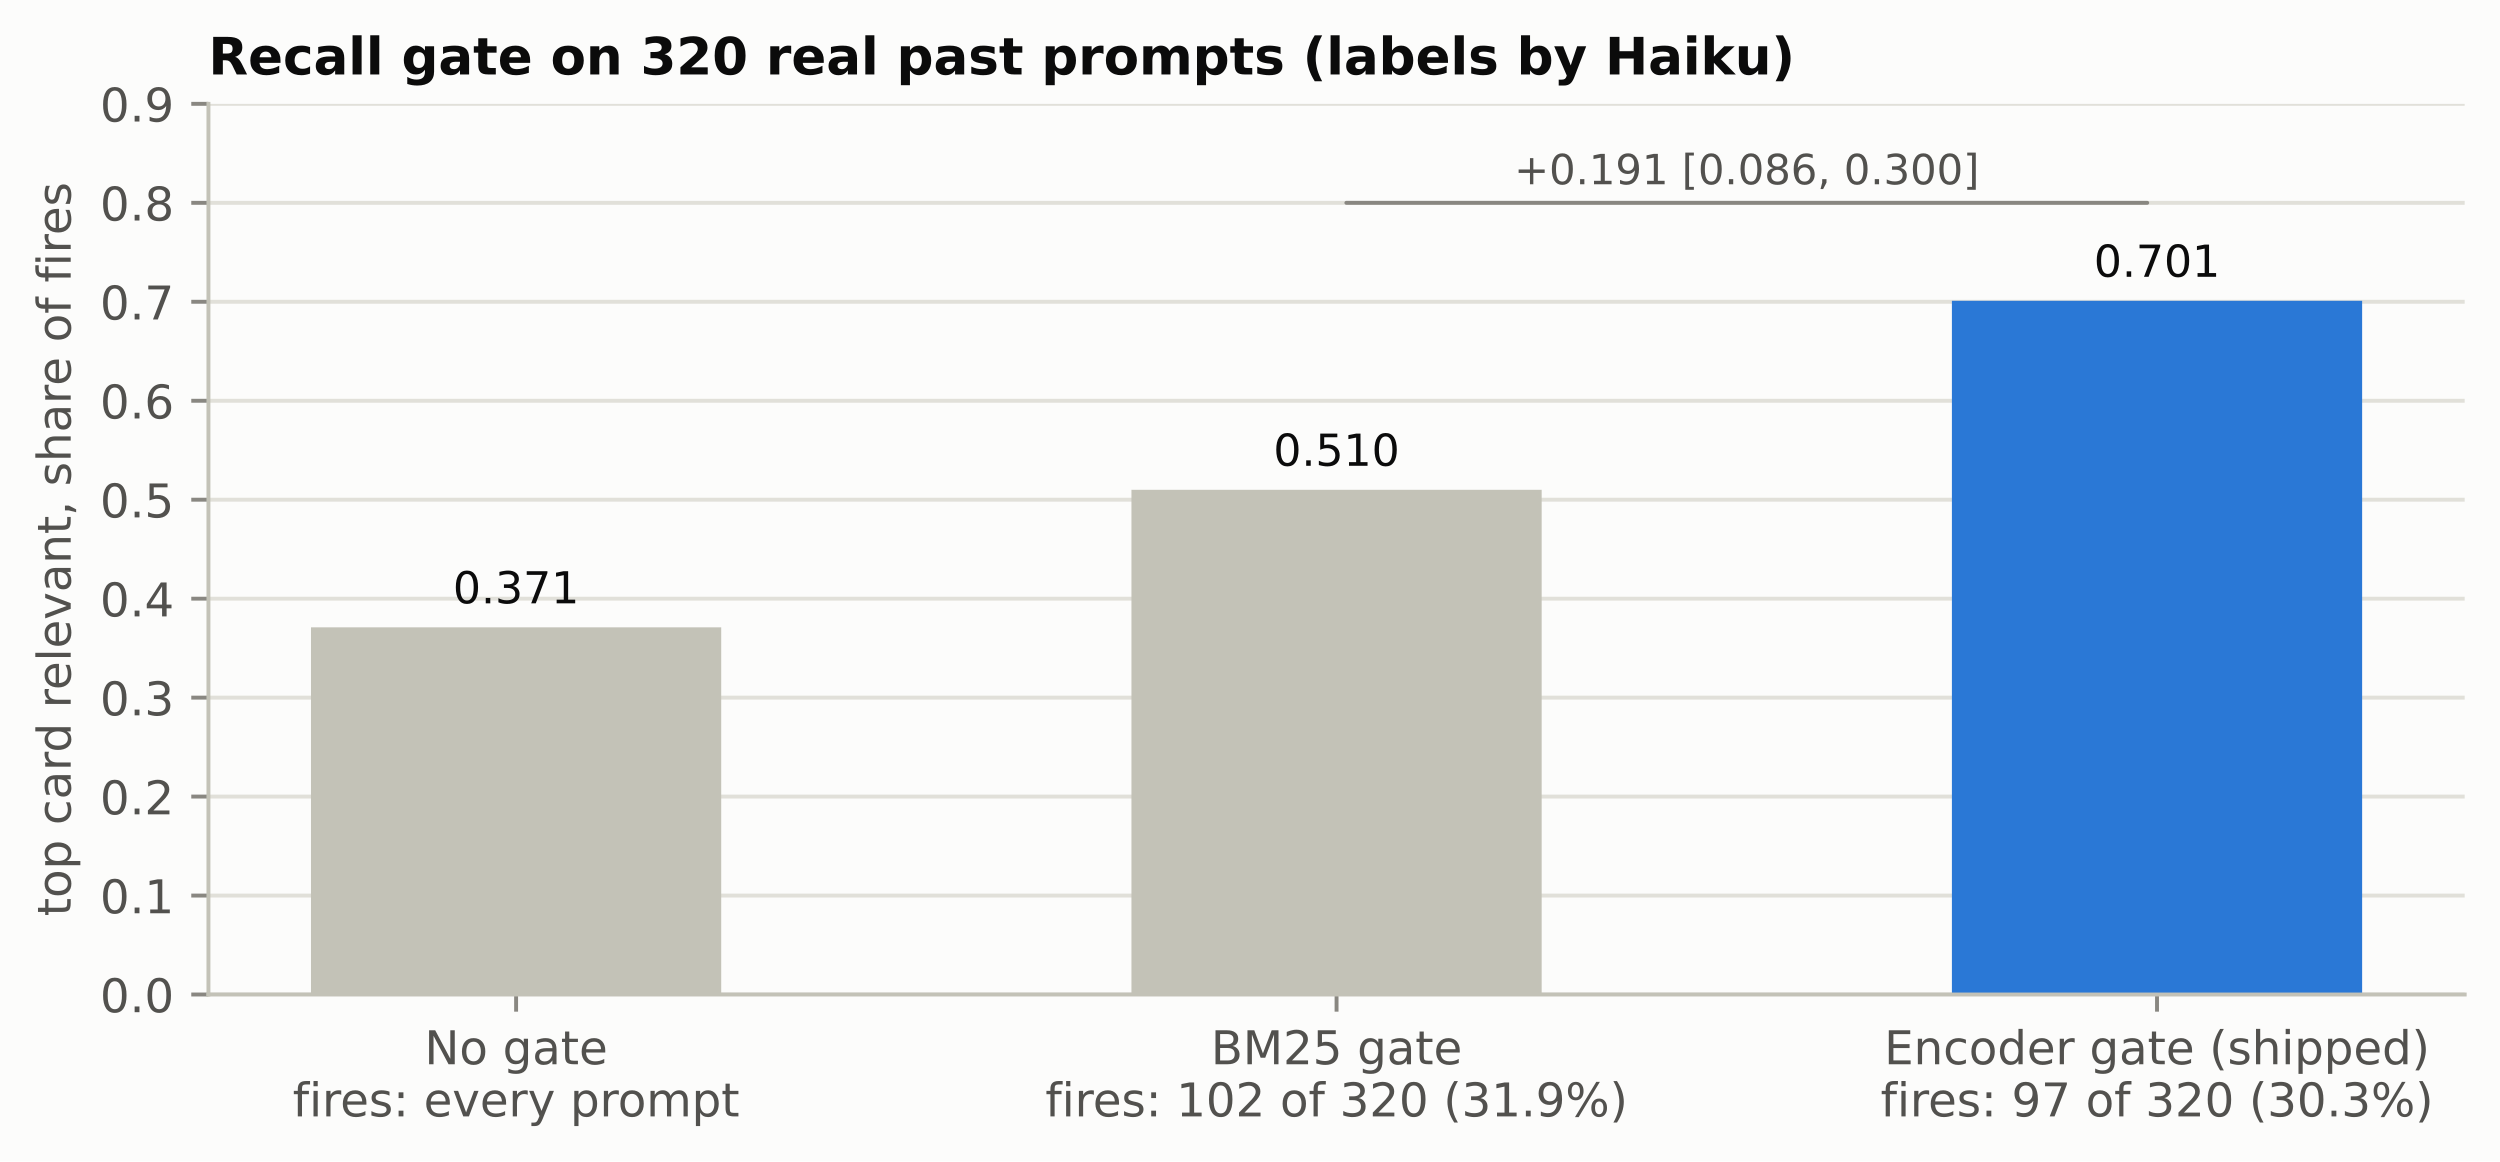
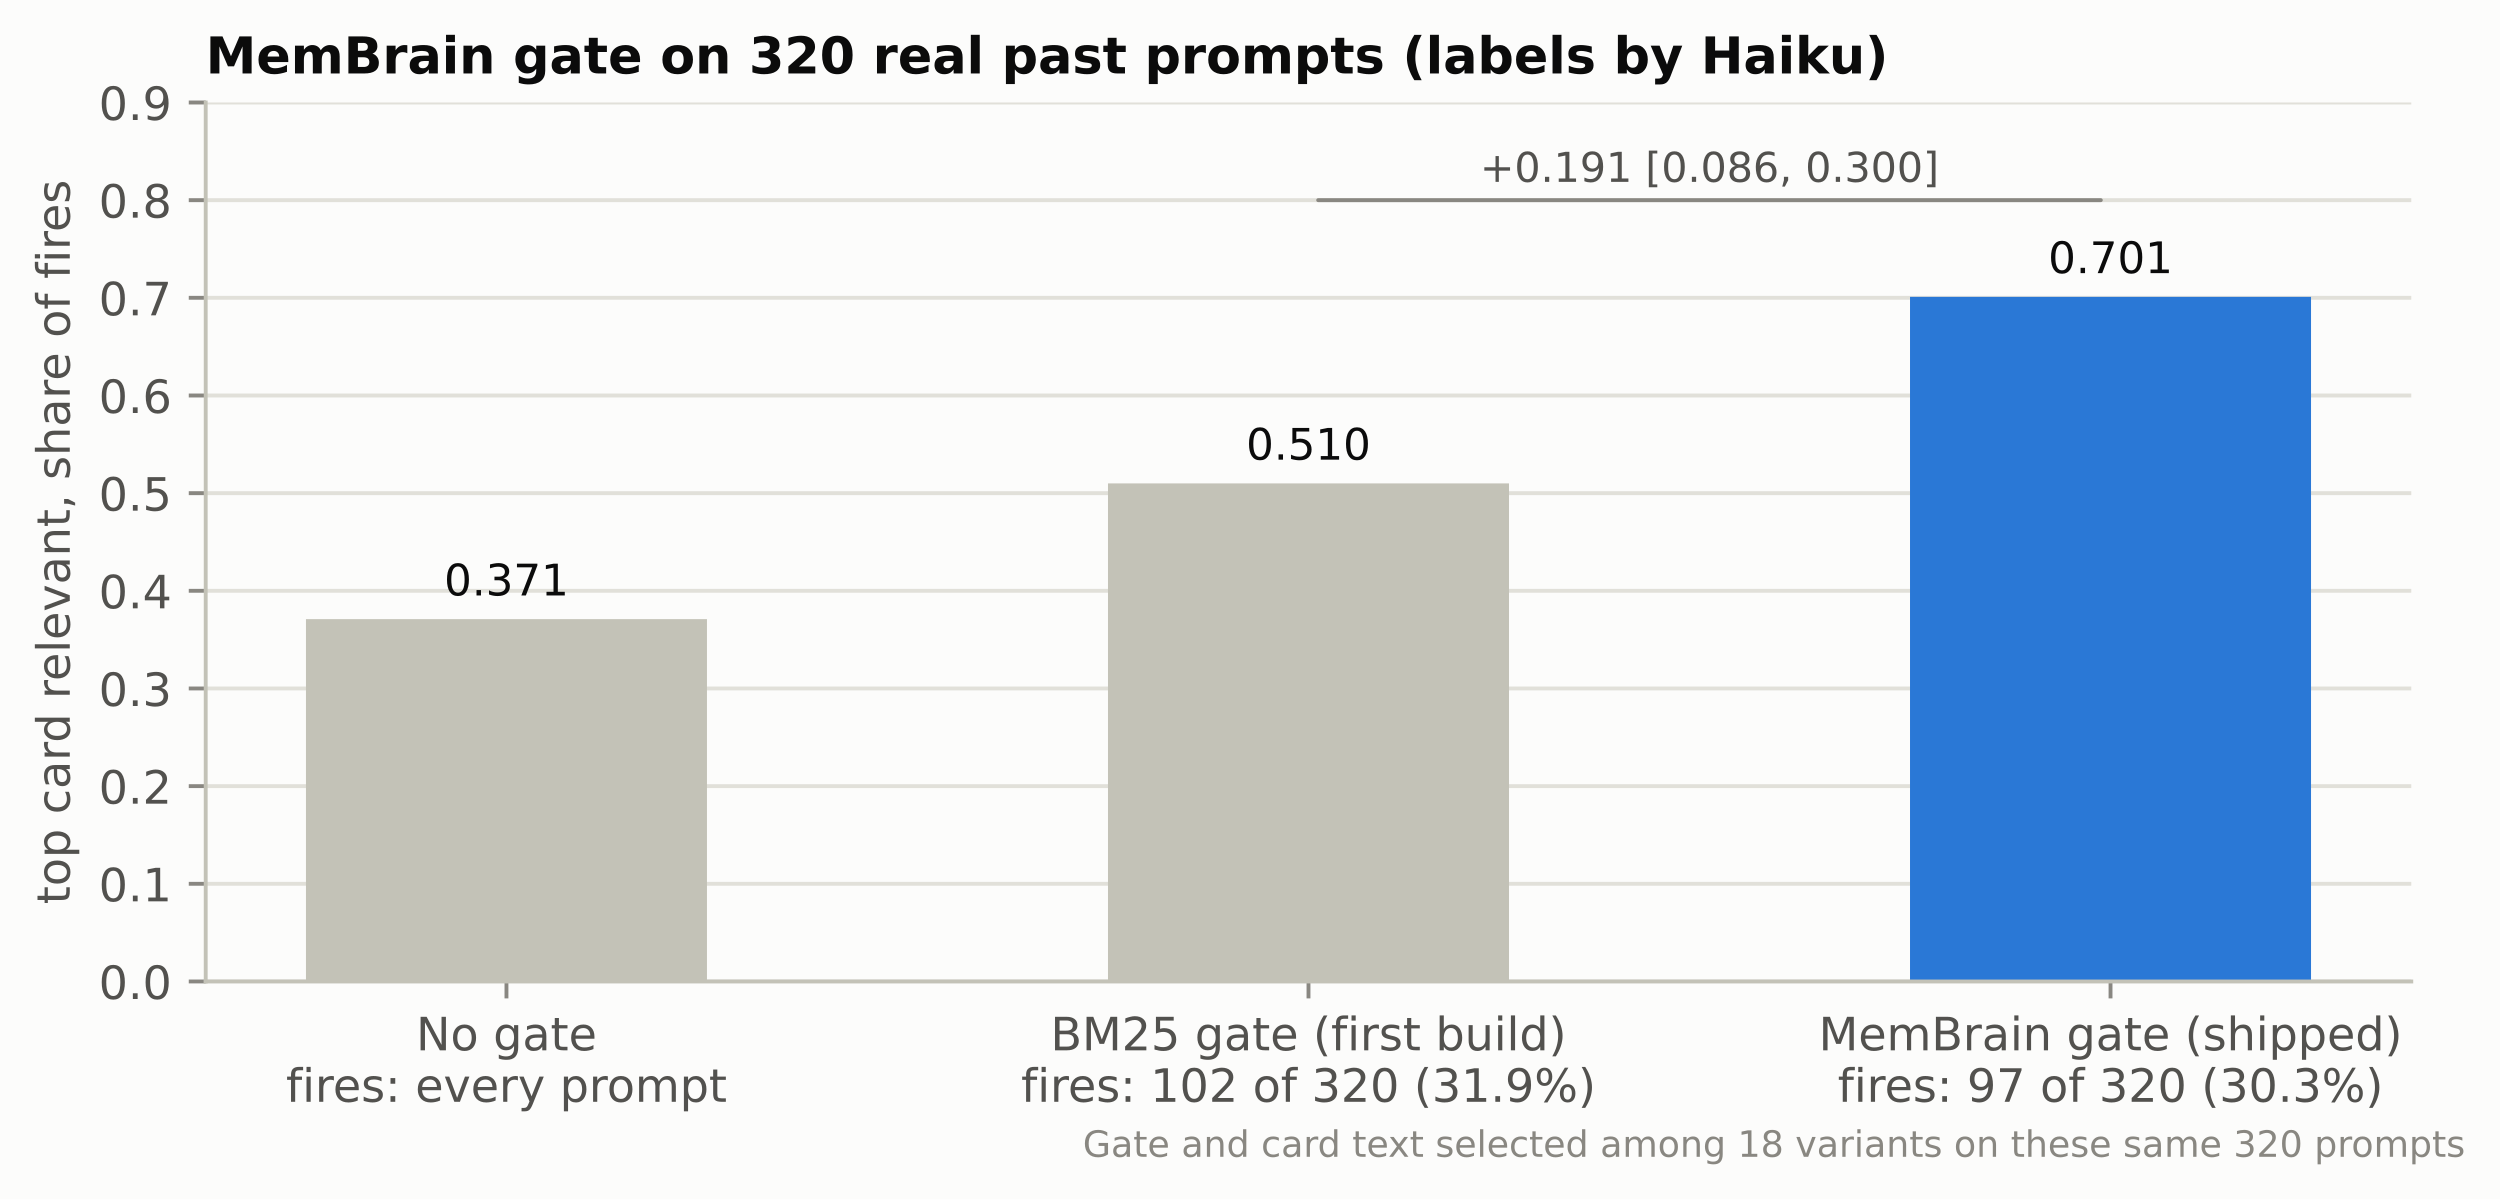
- <svg xmlns="http://www.w3.org/2000/svg" xmlns:xlink="http://www.w3.org/1999/xlink" width="509.783pt" height="236.827pt" viewBox="0 0 509.783 236.827" version="1.1">
+ <svg xmlns="http://www.w3.org/2000/svg" xmlns:xlink="http://www.w3.org/1999/xlink" width="516.548pt" height="247.774pt" viewBox="0 0 516.548 247.774" version="1.1">
  <defs>
    <style type="text/css">*{stroke-linejoin: round; stroke-linecap: butt}</style>
  </defs>
  <g id="figure_1">
    <g id="patch_1">
-       <path d="M 0 236.827  L 509.783 236.827  L 509.783 0  L 0 0  z " style="fill: #fcfcfb" />
+       <path d="M 0 247.774  L 516.548 247.774  L 516.548 0  L 0 0  z " style="fill: #fcfcfb" />
    </g>
    <g id="axes_1">
      <g id="patch_2">
-         <path d="M 42.502 202.794  L 502.583 202.794  L 502.583 21.178  L 42.502 21.178  z " style="fill: #fcfcfb" />
+         <path d="M 42.502 202.794  L 498.218 202.794  L 498.218 21.178  L 42.502 21.178  z " style="fill: #fcfcfb" />
      </g>
      <g id="matplotlib.axis_1">
        <g id="xtick_1">
          <g id="line2d_1">
            <defs>
              <path id="md099b3040a" d="M 0 0  L 0 3.5  " style="stroke: #898781; stroke-width: 0.8" />
            </defs>
            <g>
-               <use xlink:href="#md099b3040a" x="105.24" y="202.794" style="fill: #898781; stroke: #898781; stroke-width: 0.8" />
+               <use xlink:href="#md099b3040a" x="104.645" y="202.794" style="fill: #898781; stroke: #898781; stroke-width: 0.8" />
            </g>
          </g>
          <g id="text_1">
-             <text style="fill: #52514e; font: 9.5px 'DejaVu Sans', 'Bitstream Vera Sans', 'Computer Modern Sans Serif', 'Lucida Grande', 'Verdana', 'Geneva', 'Lucid', 'Arial', 'Helvetica', 'Avant Garde', sans-serif" transform="translate(86.55957 217.0129)">No gate</text>
-             <text style="fill: #52514e; font: 9.5px 'DejaVu Sans', 'Bitstream Vera Sans', 'Computer Modern Sans Serif', 'Lucida Grande', 'Verdana', 'Geneva', 'Lucid', 'Arial', 'Helvetica', 'Avant Garde', sans-serif" transform="translate(59.69313 227.6508)">fires: every prompt</text>
+             <text style="fill: #52514e; font: 9.5px 'DejaVu Sans', 'Bitstream Vera Sans', 'Computer Modern Sans Serif', 'Lucida Grande', 'Verdana', 'Geneva', 'Lucid', 'Arial', 'Helvetica', 'Avant Garde', sans-serif" transform="translate(85.96434 217.0129)">No gate</text>
+             <text style="fill: #52514e; font: 9.5px 'DejaVu Sans', 'Bitstream Vera Sans', 'Computer Modern Sans Serif', 'Lucida Grande', 'Verdana', 'Geneva', 'Lucid', 'Arial', 'Helvetica', 'Avant Garde', sans-serif" transform="translate(59.0979 227.6508)">fires: every prompt</text>
          </g>
        </g>
        <g id="xtick_2">
          <g id="line2d_2">
            <g>
-               <use xlink:href="#md099b3040a" x="272.542" y="202.794" style="fill: #898781; stroke: #898781; stroke-width: 0.8" />
+               <use xlink:href="#md099b3040a" x="270.36" y="202.794" style="fill: #898781; stroke: #898781; stroke-width: 0.8" />
            </g>
          </g>
          <g id="text_2">
-             <text style="fill: #52514e; font: 9.5px 'DejaVu Sans', 'Bitstream Vera Sans', 'Computer Modern Sans Serif', 'Lucida Grande', 'Verdana', 'Geneva', 'Lucid', 'Arial', 'Helvetica', 'Avant Garde', sans-serif" transform="translate(246.9199 217.0129)">BM25 gate</text>
-             <text style="fill: #52514e; font: 9.5px 'DejaVu Sans', 'Bitstream Vera Sans', 'Computer Modern Sans Serif', 'Lucida Grande', 'Verdana', 'Geneva', 'Lucid', 'Arial', 'Helvetica', 'Avant Garde', sans-serif" transform="translate(213.1615 227.6508)">fires: 102 of 320 (31.9%)</text>
+             <text style="fill: #52514e; font: 9.5px 'DejaVu Sans', 'Bitstream Vera Sans', 'Computer Modern Sans Serif', 'Lucida Grande', 'Verdana', 'Geneva', 'Lucid', 'Arial', 'Helvetica', 'Avant Garde', sans-serif" transform="translate(217.0501 217.0129)">BM25 gate (first build)</text>
+             <text style="fill: #52514e; font: 9.5px 'DejaVu Sans', 'Bitstream Vera Sans', 'Computer Modern Sans Serif', 'Lucida Grande', 'Verdana', 'Geneva', 'Lucid', 'Arial', 'Helvetica', 'Avant Garde', sans-serif" transform="translate(210.979 227.6508)">fires: 102 of 320 (31.9%)</text>
          </g>
        </g>
        <g id="xtick_3">
          <g id="line2d_3">
            <g>
-               <use xlink:href="#md099b3040a" x="439.844" y="202.794" style="fill: #898781; stroke: #898781; stroke-width: 0.8" />
+               <use xlink:href="#md099b3040a" x="436.075" y="202.794" style="fill: #898781; stroke: #898781; stroke-width: 0.8" />
            </g>
          </g>
          <g id="text_3">
-             <text style="fill: #52514e; font: 9.5px 'DejaVu Sans', 'Bitstream Vera Sans', 'Computer Modern Sans Serif', 'Lucida Grande', 'Verdana', 'Geneva', 'Lucid', 'Arial', 'Helvetica', 'Avant Garde', sans-serif" transform="translate(384.213 217.0129)">Encoder gate (shipped)</text>
-             <text style="fill: #52514e; font: 9.5px 'DejaVu Sans', 'Bitstream Vera Sans', 'Computer Modern Sans Serif', 'Lucida Grande', 'Verdana', 'Geneva', 'Lucid', 'Arial', 'Helvetica', 'Avant Garde', sans-serif" transform="translate(383.4856 227.6508)">fires: 97 of 320 (30.3%)</text>
+             <text style="fill: #52514e; font: 9.5px 'DejaVu Sans', 'Bitstream Vera Sans', 'Computer Modern Sans Serif', 'Lucida Grande', 'Verdana', 'Geneva', 'Lucid', 'Arial', 'Helvetica', 'Avant Garde', sans-serif" transform="translate(375.7637 217.0129)">MemBrain gate (shipped)</text>
+             <text style="fill: #52514e; font: 9.5px 'DejaVu Sans', 'Bitstream Vera Sans', 'Computer Modern Sans Serif', 'Lucida Grande', 'Verdana', 'Geneva', 'Lucid', 'Arial', 'Helvetica', 'Avant Garde', sans-serif" transform="translate(379.7159 227.6508)">fires: 97 of 320 (30.3%)</text>
          </g>
        </g>
      </g>
      <g id="matplotlib.axis_2">
        <g id="ytick_1">
          <g id="line2d_4">
-             <path d="M 42.502 202.794  L 502.583 202.794  " clip-path="url(#p0289b30070)" style="fill: none; stroke: #e1e0d9; stroke-width: 0.8; stroke-linecap: square" />
+             <path d="M 42.502 202.794  L 498.218 202.794  " clip-path="url(#p370d519a95)" style="fill: none; stroke: #e1e0d9; stroke-width: 0.8; stroke-linecap: square" />
          </g>
          <g id="line2d_5">
            <defs>
              <path id="m5dc6ab7f93" d="M 0 0  L -3.5 0  " style="stroke: #898781; stroke-width: 0.8" />
            </defs>
            <g>
              <use xlink:href="#m5dc6ab7f93" x="42.502" y="202.794" style="fill: #898781; stroke: #898781; stroke-width: 0.8" />
            </g>
          </g>
          <g id="text_4">
            <text style="fill: #52514e; font: 9.5px 'DejaVu Sans', 'Bitstream Vera Sans', 'Computer Modern Sans Serif', 'Lucida Grande', 'Verdana', 'Geneva', 'Lucid', 'Arial', 'Helvetica', 'Avant Garde', sans-serif; text-anchor: end" x="35.502" y="206.404" transform="rotate(-0 35.50219 206.4036)">0.0</text>
          </g>
        </g>
        <g id="ytick_2">
          <g id="line2d_6">
-             <path d="M 42.502 182.615  L 502.583 182.615  " clip-path="url(#p0289b30070)" style="fill: none; stroke: #e1e0d9; stroke-width: 0.8; stroke-linecap: square" />
+             <path d="M 42.502 182.615  L 498.218 182.615  " clip-path="url(#p370d519a95)" style="fill: none; stroke: #e1e0d9; stroke-width: 0.8; stroke-linecap: square" />
          </g>
          <g id="line2d_7">
            <g>
              <use xlink:href="#m5dc6ab7f93" x="42.502" y="182.615" style="fill: #898781; stroke: #898781; stroke-width: 0.8" />
            </g>
          </g>
          <g id="text_5">
            <text style="fill: #52514e; font: 9.5px 'DejaVu Sans', 'Bitstream Vera Sans', 'Computer Modern Sans Serif', 'Lucida Grande', 'Verdana', 'Geneva', 'Lucid', 'Arial', 'Helvetica', 'Avant Garde', sans-serif; text-anchor: end" x="35.502" y="186.224" transform="rotate(-0 35.50219 186.2241)">0.1</text>
          </g>
        </g>
        <g id="ytick_3">
          <g id="line2d_8">
-             <path d="M 42.502 162.435  L 502.583 162.435  " clip-path="url(#p0289b30070)" style="fill: none; stroke: #e1e0d9; stroke-width: 0.8; stroke-linecap: square" />
+             <path d="M 42.502 162.435  L 498.218 162.435  " clip-path="url(#p370d519a95)" style="fill: none; stroke: #e1e0d9; stroke-width: 0.8; stroke-linecap: square" />
          </g>
          <g id="line2d_9">
            <g>
              <use xlink:href="#m5dc6ab7f93" x="42.502" y="162.435" style="fill: #898781; stroke: #898781; stroke-width: 0.8" />
            </g>
          </g>
          <g id="text_6">
            <text style="fill: #52514e; font: 9.5px 'DejaVu Sans', 'Bitstream Vera Sans', 'Computer Modern Sans Serif', 'Lucida Grande', 'Verdana', 'Geneva', 'Lucid', 'Arial', 'Helvetica', 'Avant Garde', sans-serif; text-anchor: end" x="35.502" y="166.045" transform="rotate(-0 35.50219 166.0445)">0.2</text>
          </g>
        </g>
        <g id="ytick_4">
          <g id="line2d_10">
-             <path d="M 42.502 142.256  L 502.583 142.256  " clip-path="url(#p0289b30070)" style="fill: none; stroke: #e1e0d9; stroke-width: 0.8; stroke-linecap: square" />
+             <path d="M 42.502 142.256  L 498.218 142.256  " clip-path="url(#p370d519a95)" style="fill: none; stroke: #e1e0d9; stroke-width: 0.8; stroke-linecap: square" />
          </g>
          <g id="line2d_11">
            <g>
              <use xlink:href="#m5dc6ab7f93" x="42.502" y="142.256" style="fill: #898781; stroke: #898781; stroke-width: 0.8" />
            </g>
          </g>
          <g id="text_7">
            <text style="fill: #52514e; font: 9.5px 'DejaVu Sans', 'Bitstream Vera Sans', 'Computer Modern Sans Serif', 'Lucida Grande', 'Verdana', 'Geneva', 'Lucid', 'Arial', 'Helvetica', 'Avant Garde', sans-serif; text-anchor: end" x="35.502" y="145.865" transform="rotate(-0 35.50219 145.865)">0.3</text>
          </g>
        </g>
        <g id="ytick_5">
          <g id="line2d_12">
-             <path d="M 42.502 122.076  L 502.583 122.076  " clip-path="url(#p0289b30070)" style="fill: none; stroke: #e1e0d9; stroke-width: 0.8; stroke-linecap: square" />
+             <path d="M 42.502 122.076  L 498.218 122.076  " clip-path="url(#p370d519a95)" style="fill: none; stroke: #e1e0d9; stroke-width: 0.8; stroke-linecap: square" />
          </g>
          <g id="line2d_13">
            <g>
              <use xlink:href="#m5dc6ab7f93" x="42.502" y="122.076" style="fill: #898781; stroke: #898781; stroke-width: 0.8" />
            </g>
          </g>
          <g id="text_8">
            <text style="fill: #52514e; font: 9.5px 'DejaVu Sans', 'Bitstream Vera Sans', 'Computer Modern Sans Serif', 'Lucida Grande', 'Verdana', 'Geneva', 'Lucid', 'Arial', 'Helvetica', 'Avant Garde', sans-serif; text-anchor: end" x="35.502" y="125.685" transform="rotate(-0 35.50219 125.6854)">0.4</text>
          </g>
        </g>
        <g id="ytick_6">
          <g id="line2d_14">
-             <path d="M 42.502 101.897  L 502.583 101.897  " clip-path="url(#p0289b30070)" style="fill: none; stroke: #e1e0d9; stroke-width: 0.8; stroke-linecap: square" />
+             <path d="M 42.502 101.897  L 498.218 101.897  " clip-path="url(#p370d519a95)" style="fill: none; stroke: #e1e0d9; stroke-width: 0.8; stroke-linecap: square" />
          </g>
          <g id="line2d_15">
            <g>
              <use xlink:href="#m5dc6ab7f93" x="42.502" y="101.897" style="fill: #898781; stroke: #898781; stroke-width: 0.8" />
            </g>
          </g>
          <g id="text_9">
            <text style="fill: #52514e; font: 9.5px 'DejaVu Sans', 'Bitstream Vera Sans', 'Computer Modern Sans Serif', 'Lucida Grande', 'Verdana', 'Geneva', 'Lucid', 'Arial', 'Helvetica', 'Avant Garde', sans-serif; text-anchor: end" x="35.502" y="105.506" transform="rotate(-0 35.50219 105.5058)">0.5</text>
          </g>
        </g>
        <g id="ytick_7">
          <g id="line2d_16">
-             <path d="M 42.502 81.717  L 502.583 81.717  " clip-path="url(#p0289b30070)" style="fill: none; stroke: #e1e0d9; stroke-width: 0.8; stroke-linecap: square" />
+             <path d="M 42.502 81.717  L 498.218 81.717  " clip-path="url(#p370d519a95)" style="fill: none; stroke: #e1e0d9; stroke-width: 0.8; stroke-linecap: square" />
          </g>
          <g id="line2d_17">
            <g>
              <use xlink:href="#m5dc6ab7f93" x="42.502" y="81.717" style="fill: #898781; stroke: #898781; stroke-width: 0.8" />
            </g>
          </g>
          <g id="text_10">
            <text style="fill: #52514e; font: 9.5px 'DejaVu Sans', 'Bitstream Vera Sans', 'Computer Modern Sans Serif', 'Lucida Grande', 'Verdana', 'Geneva', 'Lucid', 'Arial', 'Helvetica', 'Avant Garde', sans-serif; text-anchor: end" x="35.502" y="85.326" transform="rotate(-0 35.50219 85.32628)">0.6</text>
          </g>
        </g>
        <g id="ytick_8">
          <g id="line2d_18">
-             <path d="M 42.502 61.537  L 502.583 61.537  " clip-path="url(#p0289b30070)" style="fill: none; stroke: #e1e0d9; stroke-width: 0.8; stroke-linecap: square" />
+             <path d="M 42.502 61.537  L 498.218 61.537  " clip-path="url(#p370d519a95)" style="fill: none; stroke: #e1e0d9; stroke-width: 0.8; stroke-linecap: square" />
          </g>
          <g id="line2d_19">
            <g>
              <use xlink:href="#m5dc6ab7f93" x="42.502" y="61.537" style="fill: #898781; stroke: #898781; stroke-width: 0.8" />
            </g>
          </g>
          <g id="text_11">
            <text style="fill: #52514e; font: 9.5px 'DejaVu Sans', 'Bitstream Vera Sans', 'Computer Modern Sans Serif', 'Lucida Grande', 'Verdana', 'Geneva', 'Lucid', 'Arial', 'Helvetica', 'Avant Garde', sans-serif; text-anchor: end" x="35.502" y="65.147" transform="rotate(-0 35.50219 65.14673)">0.7</text>
          </g>
        </g>
        <g id="ytick_9">
          <g id="line2d_20">
-             <path d="M 42.502 41.358  L 502.583 41.358  " clip-path="url(#p0289b30070)" style="fill: none; stroke: #e1e0d9; stroke-width: 0.8; stroke-linecap: square" />
+             <path d="M 42.502 41.358  L 498.218 41.358  " clip-path="url(#p370d519a95)" style="fill: none; stroke: #e1e0d9; stroke-width: 0.8; stroke-linecap: square" />
          </g>
          <g id="line2d_21">
            <g>
              <use xlink:href="#m5dc6ab7f93" x="42.502" y="41.358" style="fill: #898781; stroke: #898781; stroke-width: 0.8" />
            </g>
          </g>
          <g id="text_12">
            <text style="fill: #52514e; font: 9.5px 'DejaVu Sans', 'Bitstream Vera Sans', 'Computer Modern Sans Serif', 'Lucida Grande', 'Verdana', 'Geneva', 'Lucid', 'Arial', 'Helvetica', 'Avant Garde', sans-serif; text-anchor: end" x="35.502" y="44.967" transform="rotate(-0 35.50219 44.96717)">0.8</text>
          </g>
        </g>
        <g id="ytick_10">
          <g id="line2d_22">
-             <path d="M 42.502 21.178  L 502.583 21.178  " clip-path="url(#p0289b30070)" style="fill: none; stroke: #e1e0d9; stroke-width: 0.8; stroke-linecap: square" />
+             <path d="M 42.502 21.178  L 498.218 21.178  " clip-path="url(#p370d519a95)" style="fill: none; stroke: #e1e0d9; stroke-width: 0.8; stroke-linecap: square" />
          </g>
          <g id="line2d_23">
            <g>
              <use xlink:href="#m5dc6ab7f93" x="42.502" y="21.178" style="fill: #898781; stroke: #898781; stroke-width: 0.8" />
            </g>
          </g>
          <g id="text_13">
            <text style="fill: #52514e; font: 9.5px 'DejaVu Sans', 'Bitstream Vera Sans', 'Computer Modern Sans Serif', 'Lucida Grande', 'Verdana', 'Geneva', 'Lucid', 'Arial', 'Helvetica', 'Avant Garde', sans-serif; text-anchor: end" x="35.502" y="24.788" transform="rotate(-0 35.50219 24.78762)">0.9</text>
          </g>
        </g>
        <g id="text_14">
          <text style="fill: #52514e; font: 9.5px 'DejaVu Sans', 'Bitstream Vera Sans', 'Computer Modern Sans Serif', 'Lucida Grande', 'Verdana', 'Geneva', 'Lucid', 'Arial', 'Helvetica', 'Avant Garde', sans-serif; text-anchor: middle" x="14.419" y="111.986" transform="rotate(-90 14.41852 111.9864)">top card relevant, share of fires</text>
        </g>
      </g>
      <g id="patch_3">
-         <path d="M 63.415 202.794  L 147.066 202.794  L 147.066 127.928  L 63.415 127.928  z " clip-path="url(#p0289b30070)" style="fill: #c3c2b7" />
+         <path d="M 63.217 202.794  L 146.074 202.794  L 146.074 127.928  L 63.217 127.928  z " clip-path="url(#p370d519a95)" style="fill: #c3c2b7" />
      </g>
      <g id="patch_4">
-         <path d="M 230.717 202.794  L 314.368 202.794  L 314.368 99.879  L 230.717 99.879  z " clip-path="url(#p0289b30070)" style="fill: #c3c2b7" />
+         <path d="M 228.931 202.794  L 311.789 202.794  L 311.789 99.879  L 228.931 99.879  z " clip-path="url(#p370d519a95)" style="fill: #c3c2b7" />
      </g>
      <g id="patch_5">
-         <path d="M 398.019 202.794  L 481.67 202.794  L 481.67 61.336  L 398.019 61.336  z " clip-path="url(#p0289b30070)" style="fill: #2a78d6" />
+         <path d="M 394.646 202.794  L 477.503 202.794  L 477.503 61.336  L 394.646 61.336  z " clip-path="url(#p370d519a95)" style="fill: #2a78d6" />
      </g>
      <g id="patch_6">
        <path d="M 42.502 202.794  L 42.502 21.178  " style="fill: none; stroke: #c3c2b7; stroke-width: 0.8; stroke-linejoin: miter; stroke-linecap: square" />
      </g>
      <g id="patch_7">
-         <path d="M 42.502 202.794  L 502.583 202.794  " style="fill: none; stroke: #c3c2b7; stroke-width: 0.8; stroke-linejoin: miter; stroke-linecap: square" />
+         <path d="M 42.502 202.794  L 498.218 202.794  " style="fill: none; stroke: #c3c2b7; stroke-width: 0.8; stroke-linejoin: miter; stroke-linecap: square" />
      </g>
      <g id="text_15">
-         <text style="fill: #0b0b0b; font: 9px 'DejaVu Sans', 'Bitstream Vera Sans', 'Computer Modern Sans Serif', 'Lucida Grande', 'Verdana', 'Geneva', 'Lucid', 'Arial', 'Helvetica', 'Avant Garde', sans-serif; text-anchor: middle" x="105.24" y="123.03" transform="rotate(-0 105.2404 123.0296)">0.371</text>
+         <text style="fill: #0b0b0b; font: 9px 'DejaVu Sans', 'Bitstream Vera Sans', 'Computer Modern Sans Serif', 'Lucida Grande', 'Verdana', 'Geneva', 'Lucid', 'Arial', 'Helvetica', 'Avant Garde', sans-serif; text-anchor: middle" x="104.645" y="123.03" transform="rotate(-0 104.6452 123.0296)">0.371</text>
      </g>
      <g id="text_16">
-         <text style="fill: #0b0b0b; font: 9px 'DejaVu Sans', 'Bitstream Vera Sans', 'Computer Modern Sans Serif', 'Lucida Grande', 'Verdana', 'Geneva', 'Lucid', 'Arial', 'Helvetica', 'Avant Garde', sans-serif; text-anchor: middle" x="272.542" y="94.98" transform="rotate(-0 272.5424 94.97997)">0.510</text>
+         <text style="fill: #0b0b0b; font: 9px 'DejaVu Sans', 'Bitstream Vera Sans', 'Computer Modern Sans Serif', 'Lucida Grande', 'Verdana', 'Geneva', 'Lucid', 'Arial', 'Helvetica', 'Avant Garde', sans-serif; text-anchor: middle" x="270.36" y="94.98" transform="rotate(-0 270.3599 94.97997)">0.510</text>
      </g>
      <g id="text_17">
-         <text style="fill: #0b0b0b; font: 9px 'DejaVu Sans', 'Bitstream Vera Sans', 'Computer Modern Sans Serif', 'Lucida Grande', 'Verdana', 'Geneva', 'Lucid', 'Arial', 'Helvetica', 'Avant Garde', sans-serif; text-anchor: middle" x="439.844" y="56.437" transform="rotate(-0 439.8444 56.43702)">0.701</text>
+         <text style="fill: #0b0b0b; font: 9px 'DejaVu Sans', 'Bitstream Vera Sans', 'Computer Modern Sans Serif', 'Lucida Grande', 'Verdana', 'Geneva', 'Lucid', 'Arial', 'Helvetica', 'Avant Garde', sans-serif; text-anchor: middle" x="436.075" y="56.437" transform="rotate(-0 436.0746 56.43702)">0.701</text>
      </g>
      <g id="patch_8">
-         <path d="M 274.541 41.358  Q 356.193 41.358 437.844 41.358  " style="fill: none; stroke: #898781; stroke-width: 0.8; stroke-linecap: round" />
+         <path d="M 272.36 41.358  Q 353.216 41.358 434.071 41.358  " style="fill: none; stroke: #898781; stroke-width: 0.8; stroke-linecap: round" />
      </g>
      <g id="text_18">
-         <text style="fill: #52514e; font: 8.5px 'DejaVu Sans', 'Bitstream Vera Sans', 'Computer Modern Sans Serif', 'Lucida Grande', 'Verdana', 'Geneva', 'Lucid', 'Arial', 'Helvetica', 'Avant Garde', sans-serif; text-anchor: middle" x="356.193" y="37.572" transform="rotate(-0 356.1934 37.57223)">+0.191 [0.086, 0.300]</text>
+         <text style="fill: #52514e; font: 8.5px 'DejaVu Sans', 'Bitstream Vera Sans', 'Computer Modern Sans Serif', 'Lucida Grande', 'Verdana', 'Geneva', 'Lucid', 'Arial', 'Helvetica', 'Avant Garde', sans-serif; text-anchor: middle" x="353.217" y="37.572" transform="rotate(-0 353.2173 37.57223)">+0.191 [0.086, 0.300]</text>
      </g>
      <g id="text_19">
-         <text style="fill: #0b0b0b; font: 700 10.5px 'DejaVu Sans', 'Bitstream Vera Sans', 'Computer Modern Sans Serif', 'Lucida Grande', 'Verdana', 'Geneva', 'Lucid', 'Arial', 'Helvetica', 'Avant Garde', sans-serif; text-anchor: start" x="42.502" y="15.178" transform="rotate(-0 42.50219 15.17836)">Recall gate on 320 real past prompts (labels by Haiku)</text>
-       </g>
+         <text style="fill: #0b0b0b; font: 700 10.5px 'DejaVu Sans', 'Bitstream Vera Sans', 'Computer Modern Sans Serif', 'Lucida Grande', 'Verdana', 'Geneva', 'Lucid', 'Arial', 'Helvetica', 'Avant Garde', sans-serif; text-anchor: start" x="42.502" y="15.178" transform="rotate(-0 42.50219 15.17836)">MemBrain gate on 320 real past prompts (labels by Haiku)</text>
+       </g>
+     </g>
+     <g id="text_20">
+       <text style="fill: #898781; font: 7.5px 'DejaVu Sans', 'Bitstream Vera Sans', 'Computer Modern Sans Serif', 'Lucida Grande', 'Verdana', 'Geneva', 'Lucid', 'Arial', 'Helvetica', 'Avant Garde', sans-serif; text-anchor: end" x="509.348" y="239.015" transform="rotate(-0 509.3482 239.0146)">Gate and card text selected among 18 variants on these same 320 prompts</text>
    </g>
  </g>
  <defs>
-     <clipPath id="p0289b30070">
-       <rect x="42.502" y="21.178" width="460.08" height="181.616" />
+     <clipPath id="p370d519a95">
+       <rect x="42.502" y="21.178" width="455.715" height="181.616" />
    </clipPath>
  </defs>
</svg>
